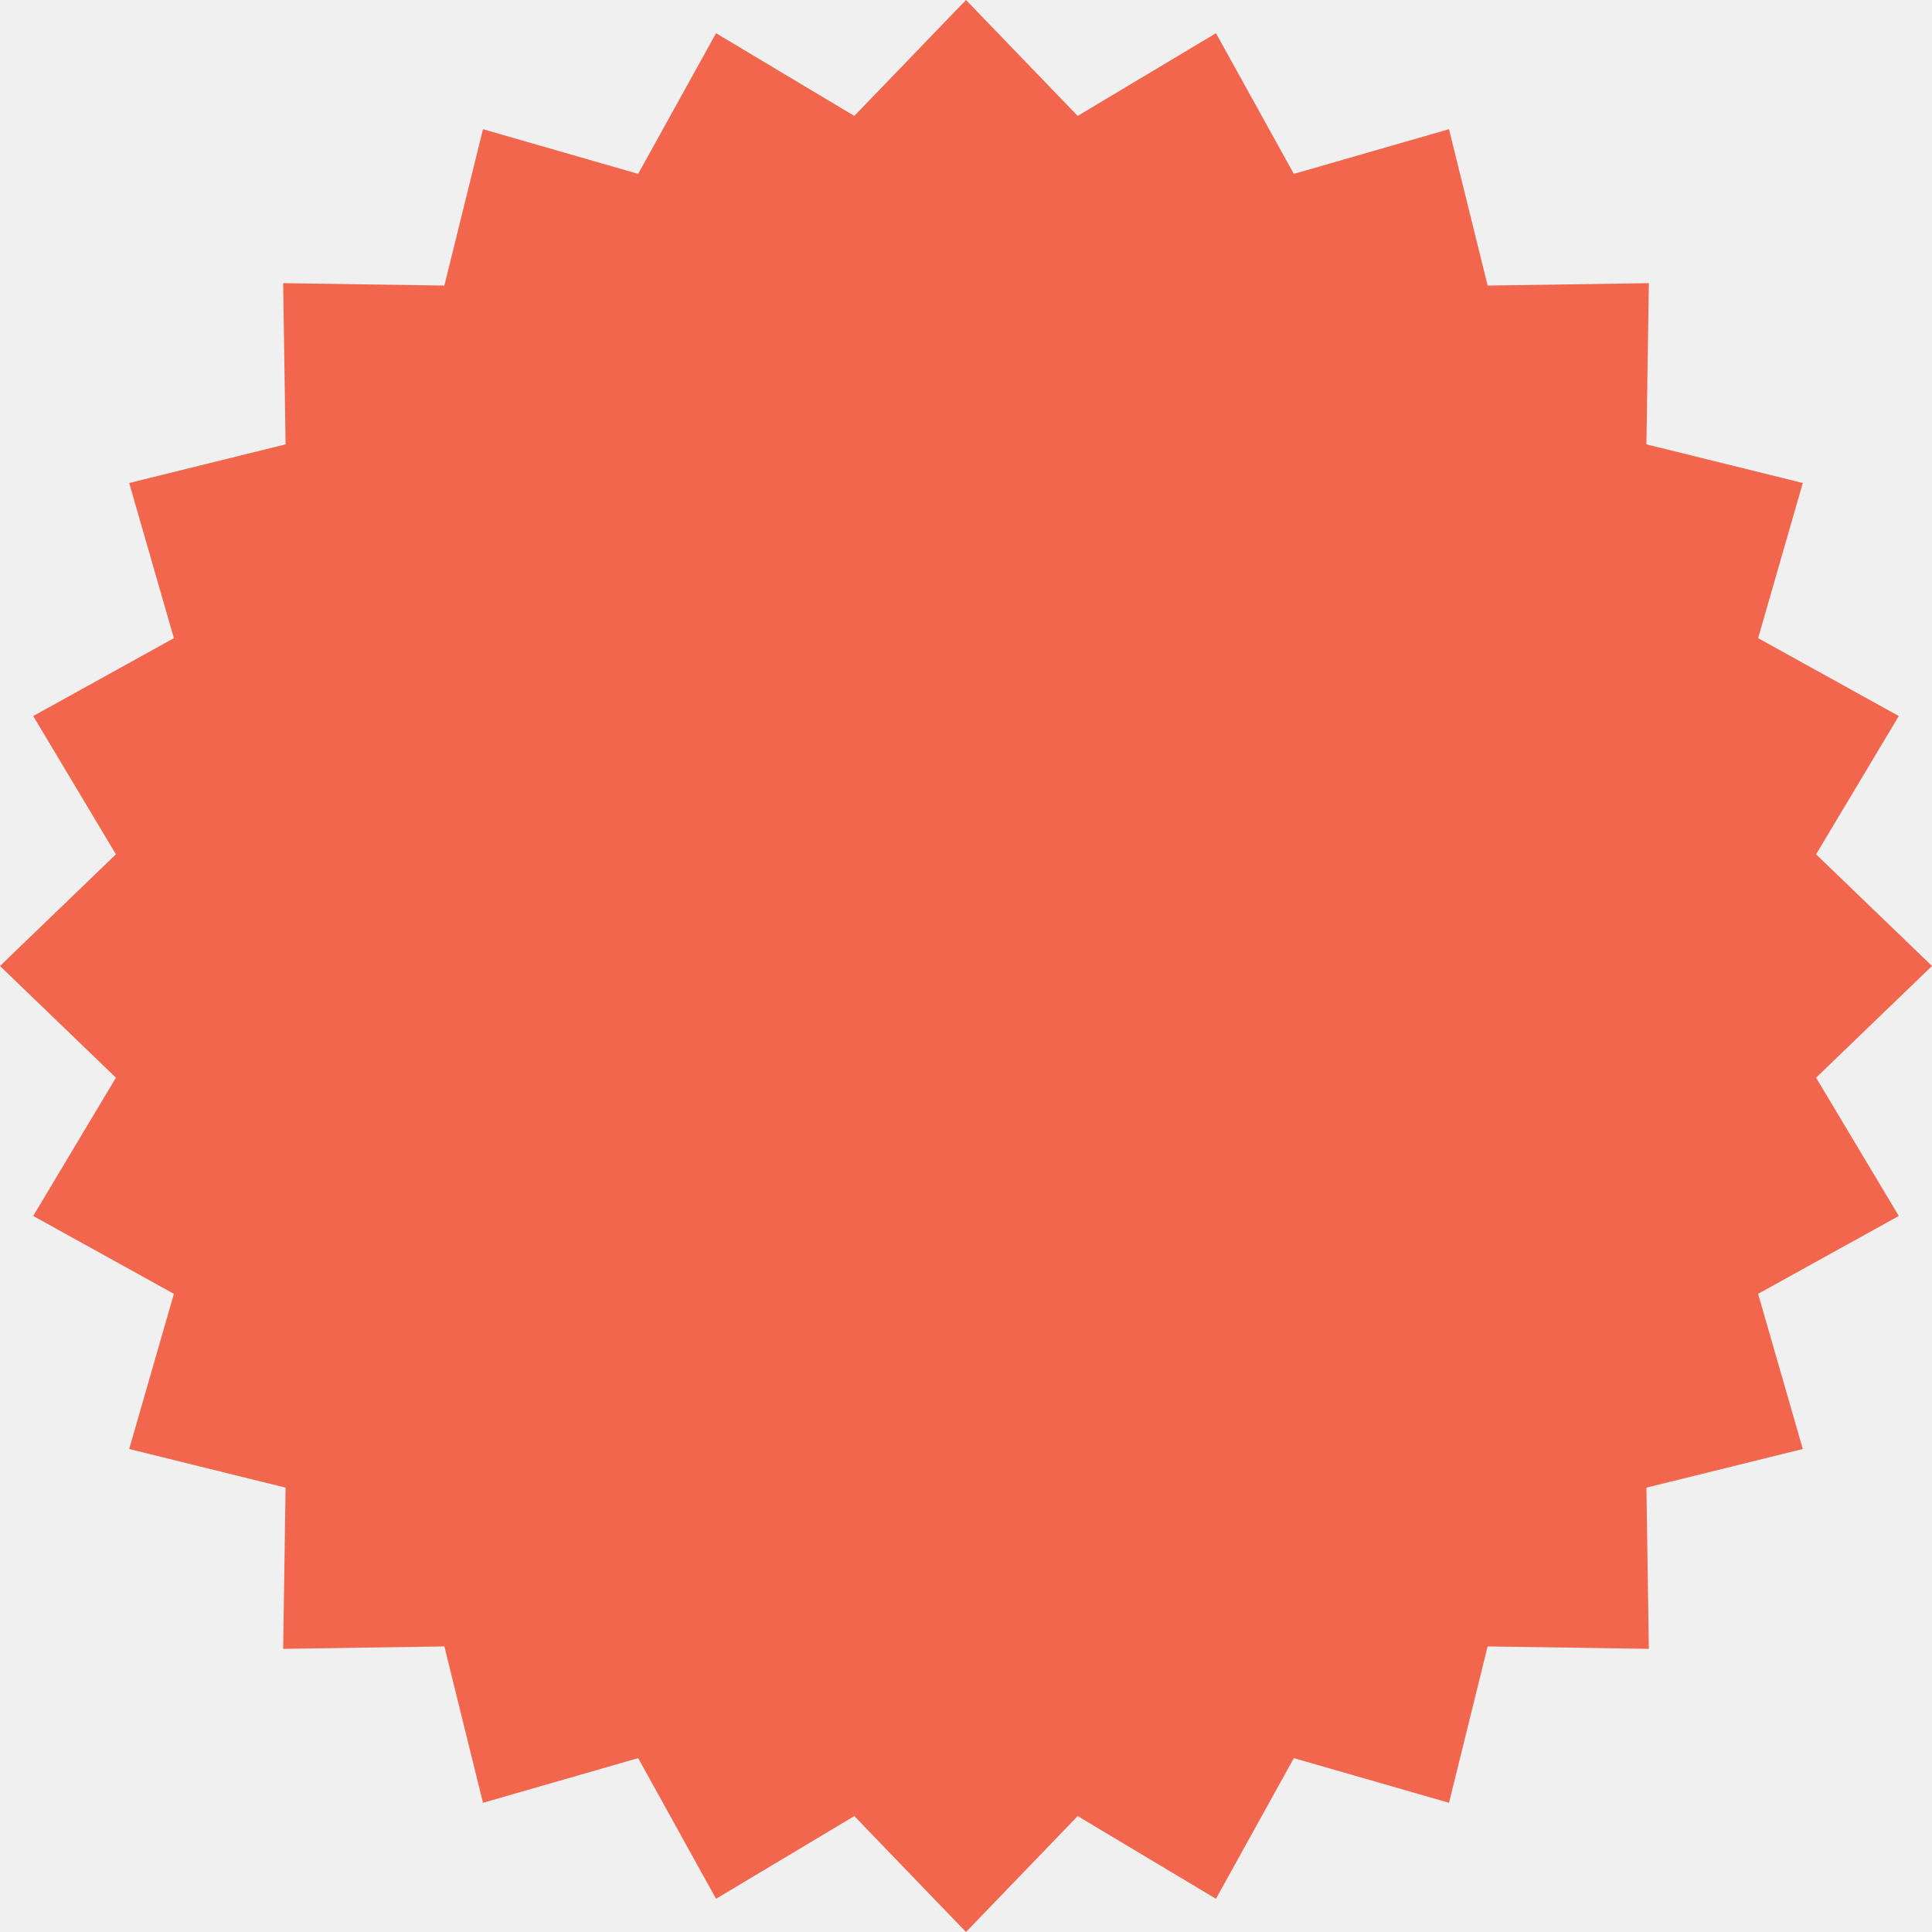
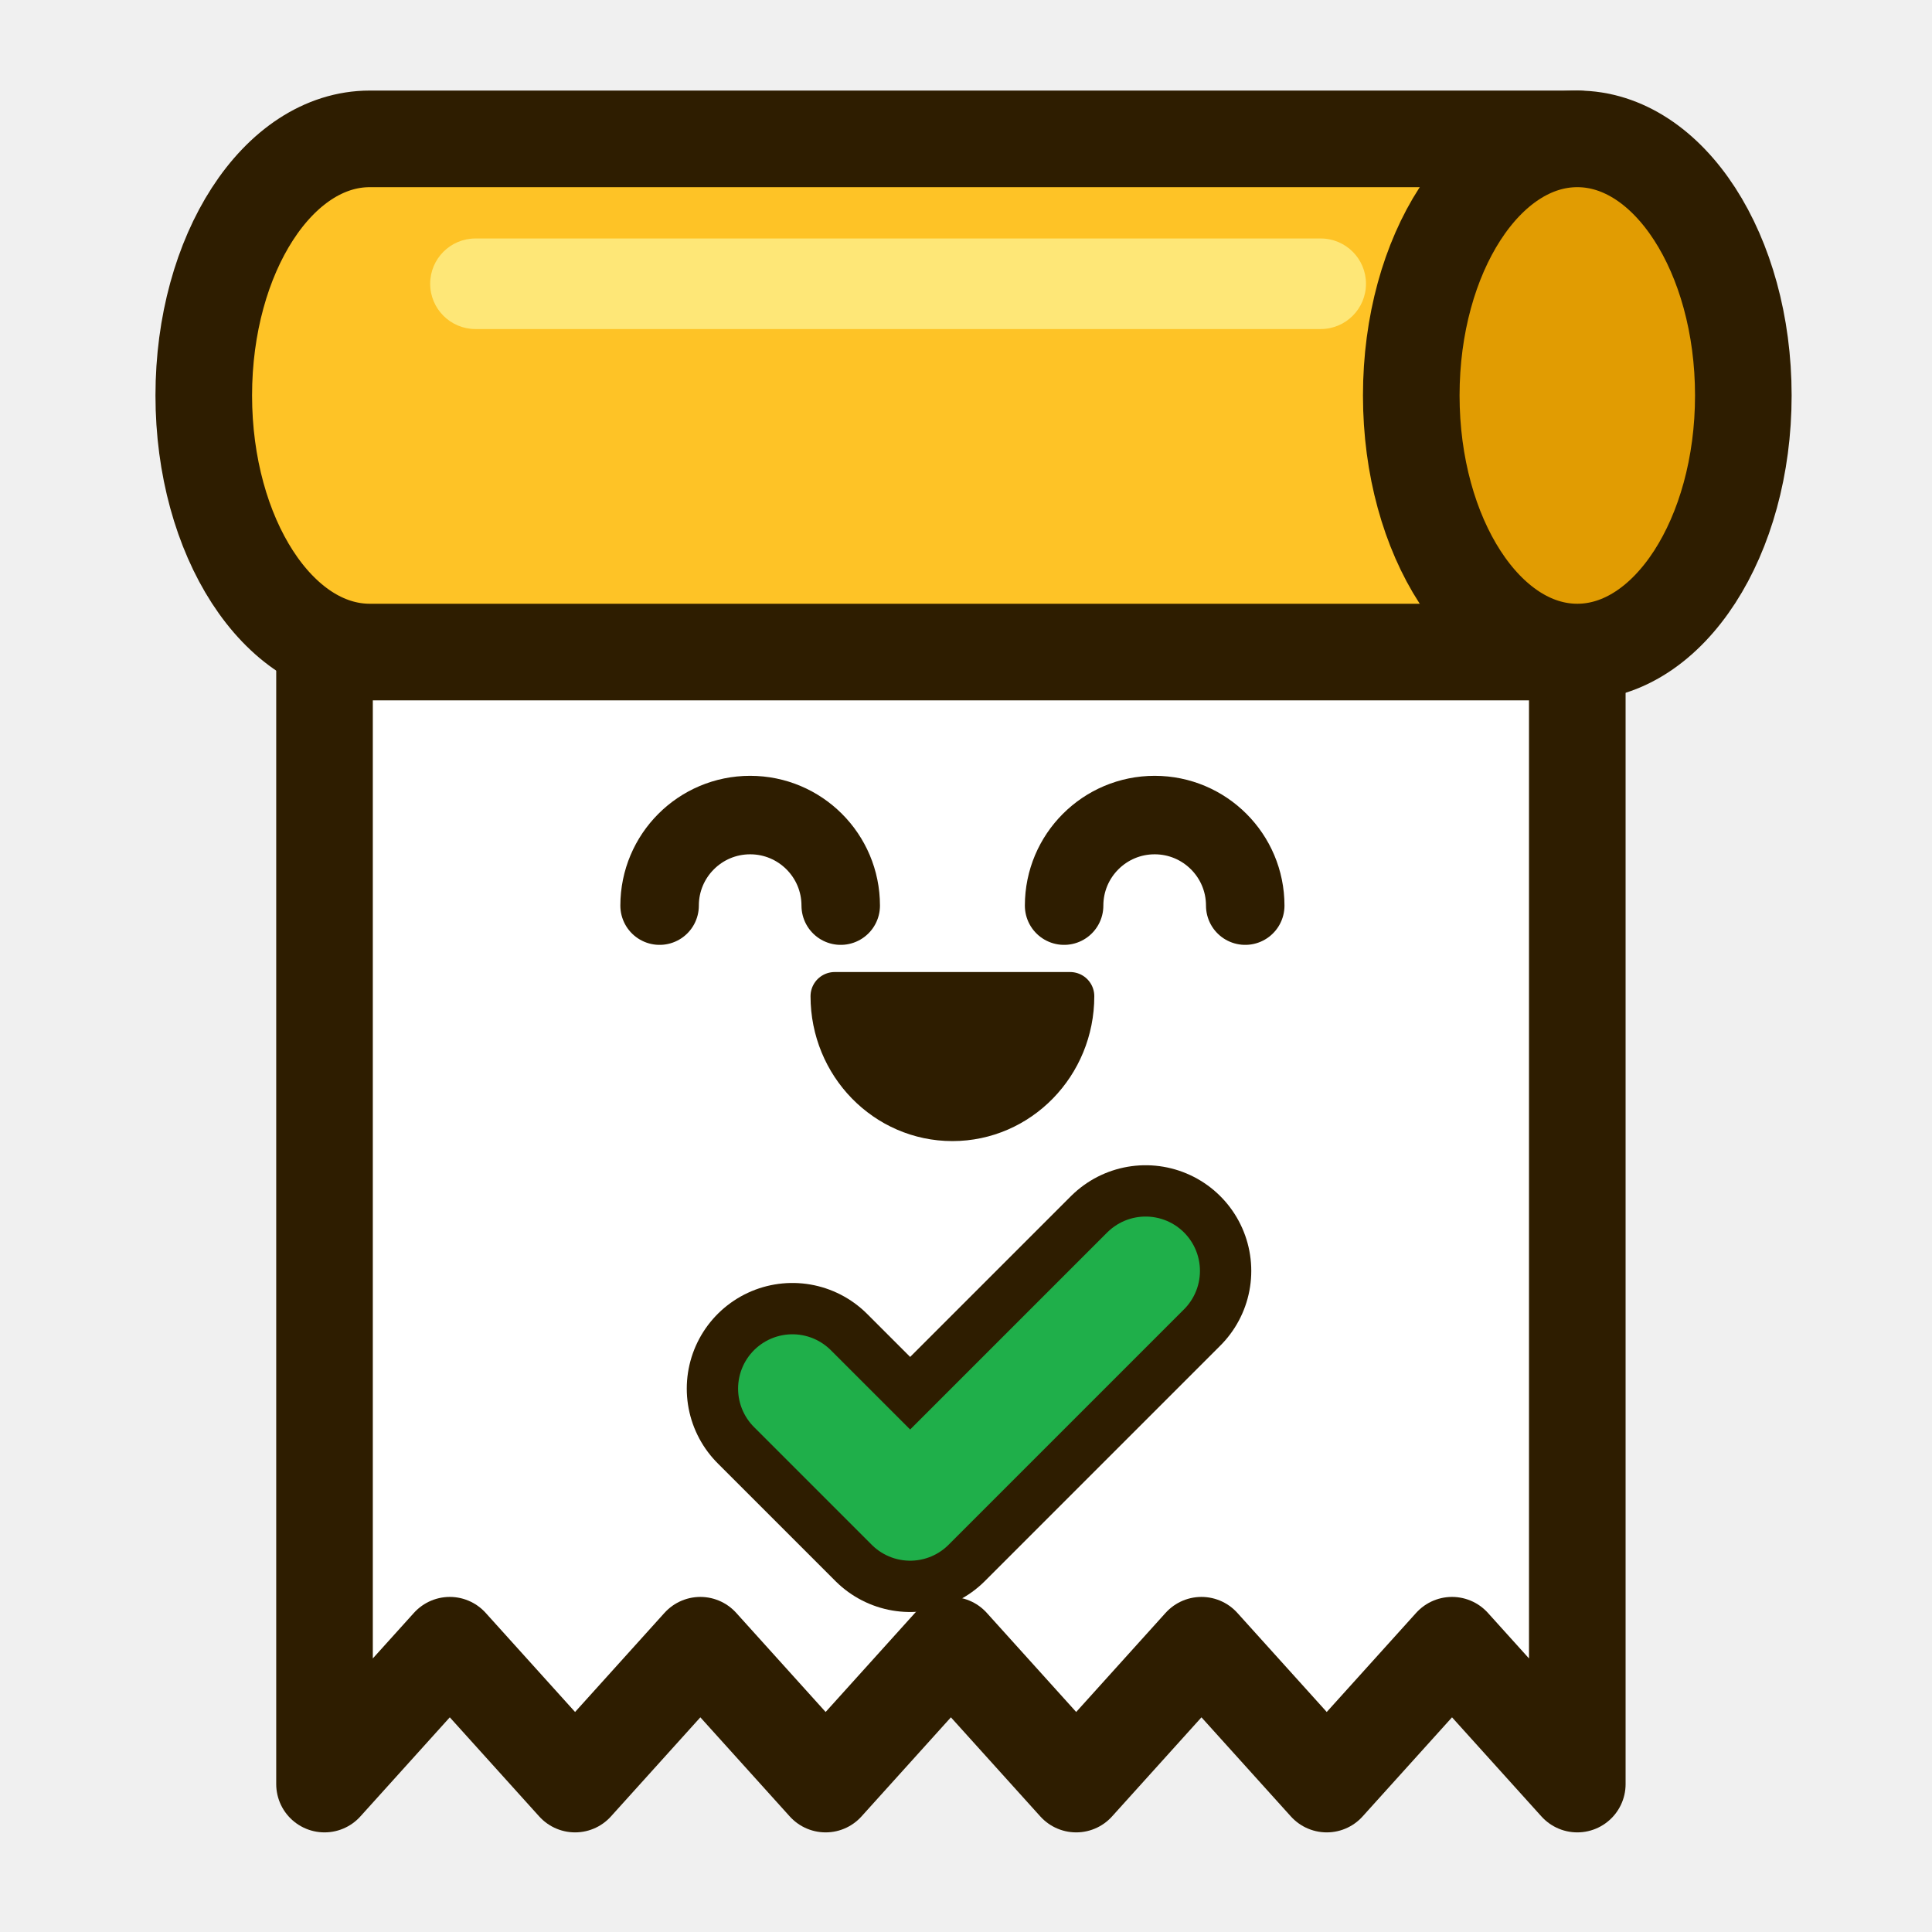
- <svg xmlns="http://www.w3.org/2000/svg" viewBox="0 0 32 32" width="32" height="32">
-   <polygon fill="#F2664E" points="16.00,0.00 17.85,1.92 20.14,0.55 21.43,2.88 24.00,2.14 24.64,4.73 27.31,4.69 27.27,7.36 29.86,8.00 29.12,10.57 31.45,11.86 30.08,14.15 32.00,16.00 30.08,17.85 31.45,20.14 29.12,21.43 29.86,24.00 27.27,24.64 27.31,27.31 24.64,27.27 24.00,29.86 21.43,29.12 20.14,31.45 17.85,30.08 16.00,32.00 14.15,30.08 11.86,31.45 10.57,29.12 8.00,29.86 7.36,27.27 4.69,27.31 4.73,24.64 2.14,24.00 2.88,21.43 0.55,20.14 1.92,17.85 0.00,16.00 1.92,14.15 0.55,11.86 2.88,10.57 2.14,8.00 4.73,7.36 4.69,4.69 7.36,4.73 8.00,2.14 10.57,2.88 11.86,0.55 14.15,1.92" />
+ <svg xmlns="http://www.w3.org/2000/svg" viewBox="0 0 64 64">
+   <g stroke="#2E1D00" stroke-width="3.2" stroke-linecap="round" stroke-linejoin="round" transform="translate(1.25 0.6)">
+     <path fill="#FFF" d="M9.5 19V58.5l4.15-4.6 4.15 4.6 4.15-4.6 4.15 4.6 4.15-4.6 4.15 4.6 4.15-4.6 4.15 4.6 4.15-4.6 4.15 4.6V19z" />
+     <path fill="#FEC326" d="M51 4H11a5.5 8.5 0 0 0 0 17h40z" />
+     <ellipse cx="51" cy="12.5" rx="5.5" ry="8.5" fill="#E19C02" />
+     <rect x="13" y="7.3" width="31" height="3" rx="1.5" fill="#FEE777" stroke="none" />
+     <path fill="none" stroke-width="2.6" d="M20.6 29.4a3 3 0 0 1 6 0M34 29.4a3 3 0 0 1 6 0" />
+     <path fill="#2E1D00" stroke-width="1.6" d="M26.4 32.4h7.8a3.9 4 0 0 1-7.8 0z" />
+     <path fill="none" stroke-width="7" d="M25 45.4l3.9 3.9 7.8-7.8" />
+     <path fill="none" stroke="#1FAF4A" stroke-width="3.6" d="M25 45.4l3.9 3.9 7.8-7.8" />
+   </g>
</svg>
